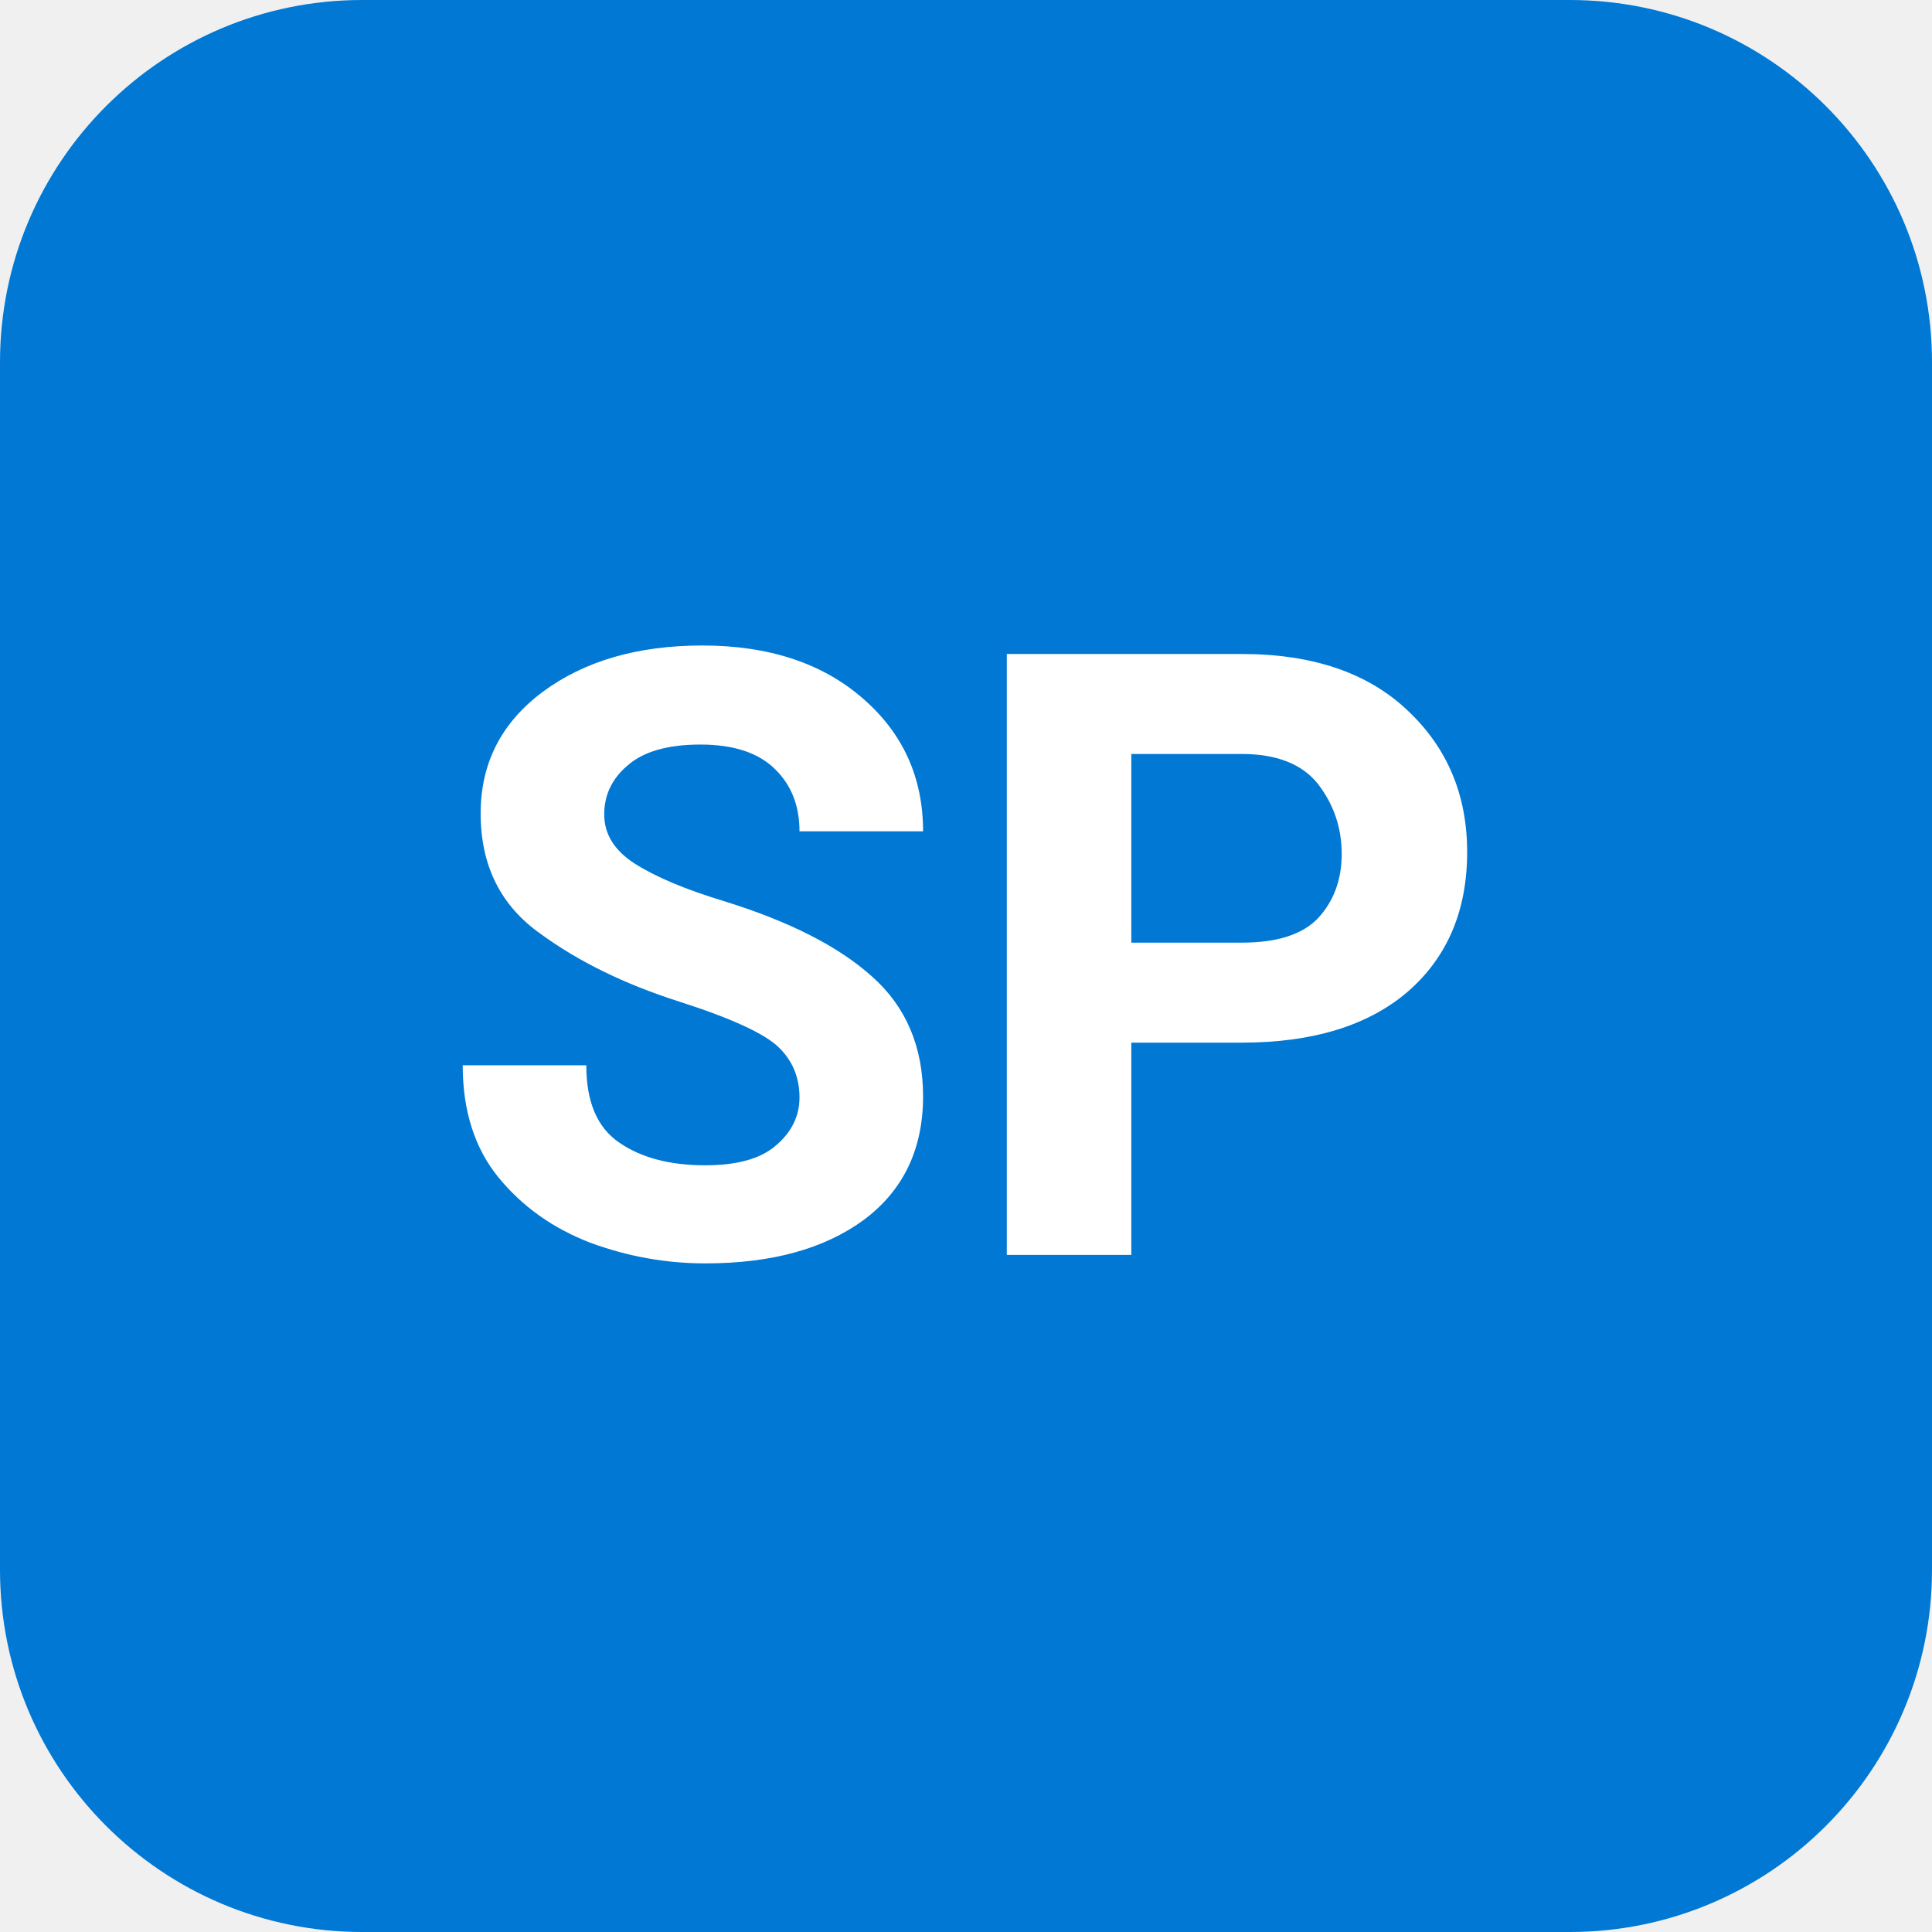
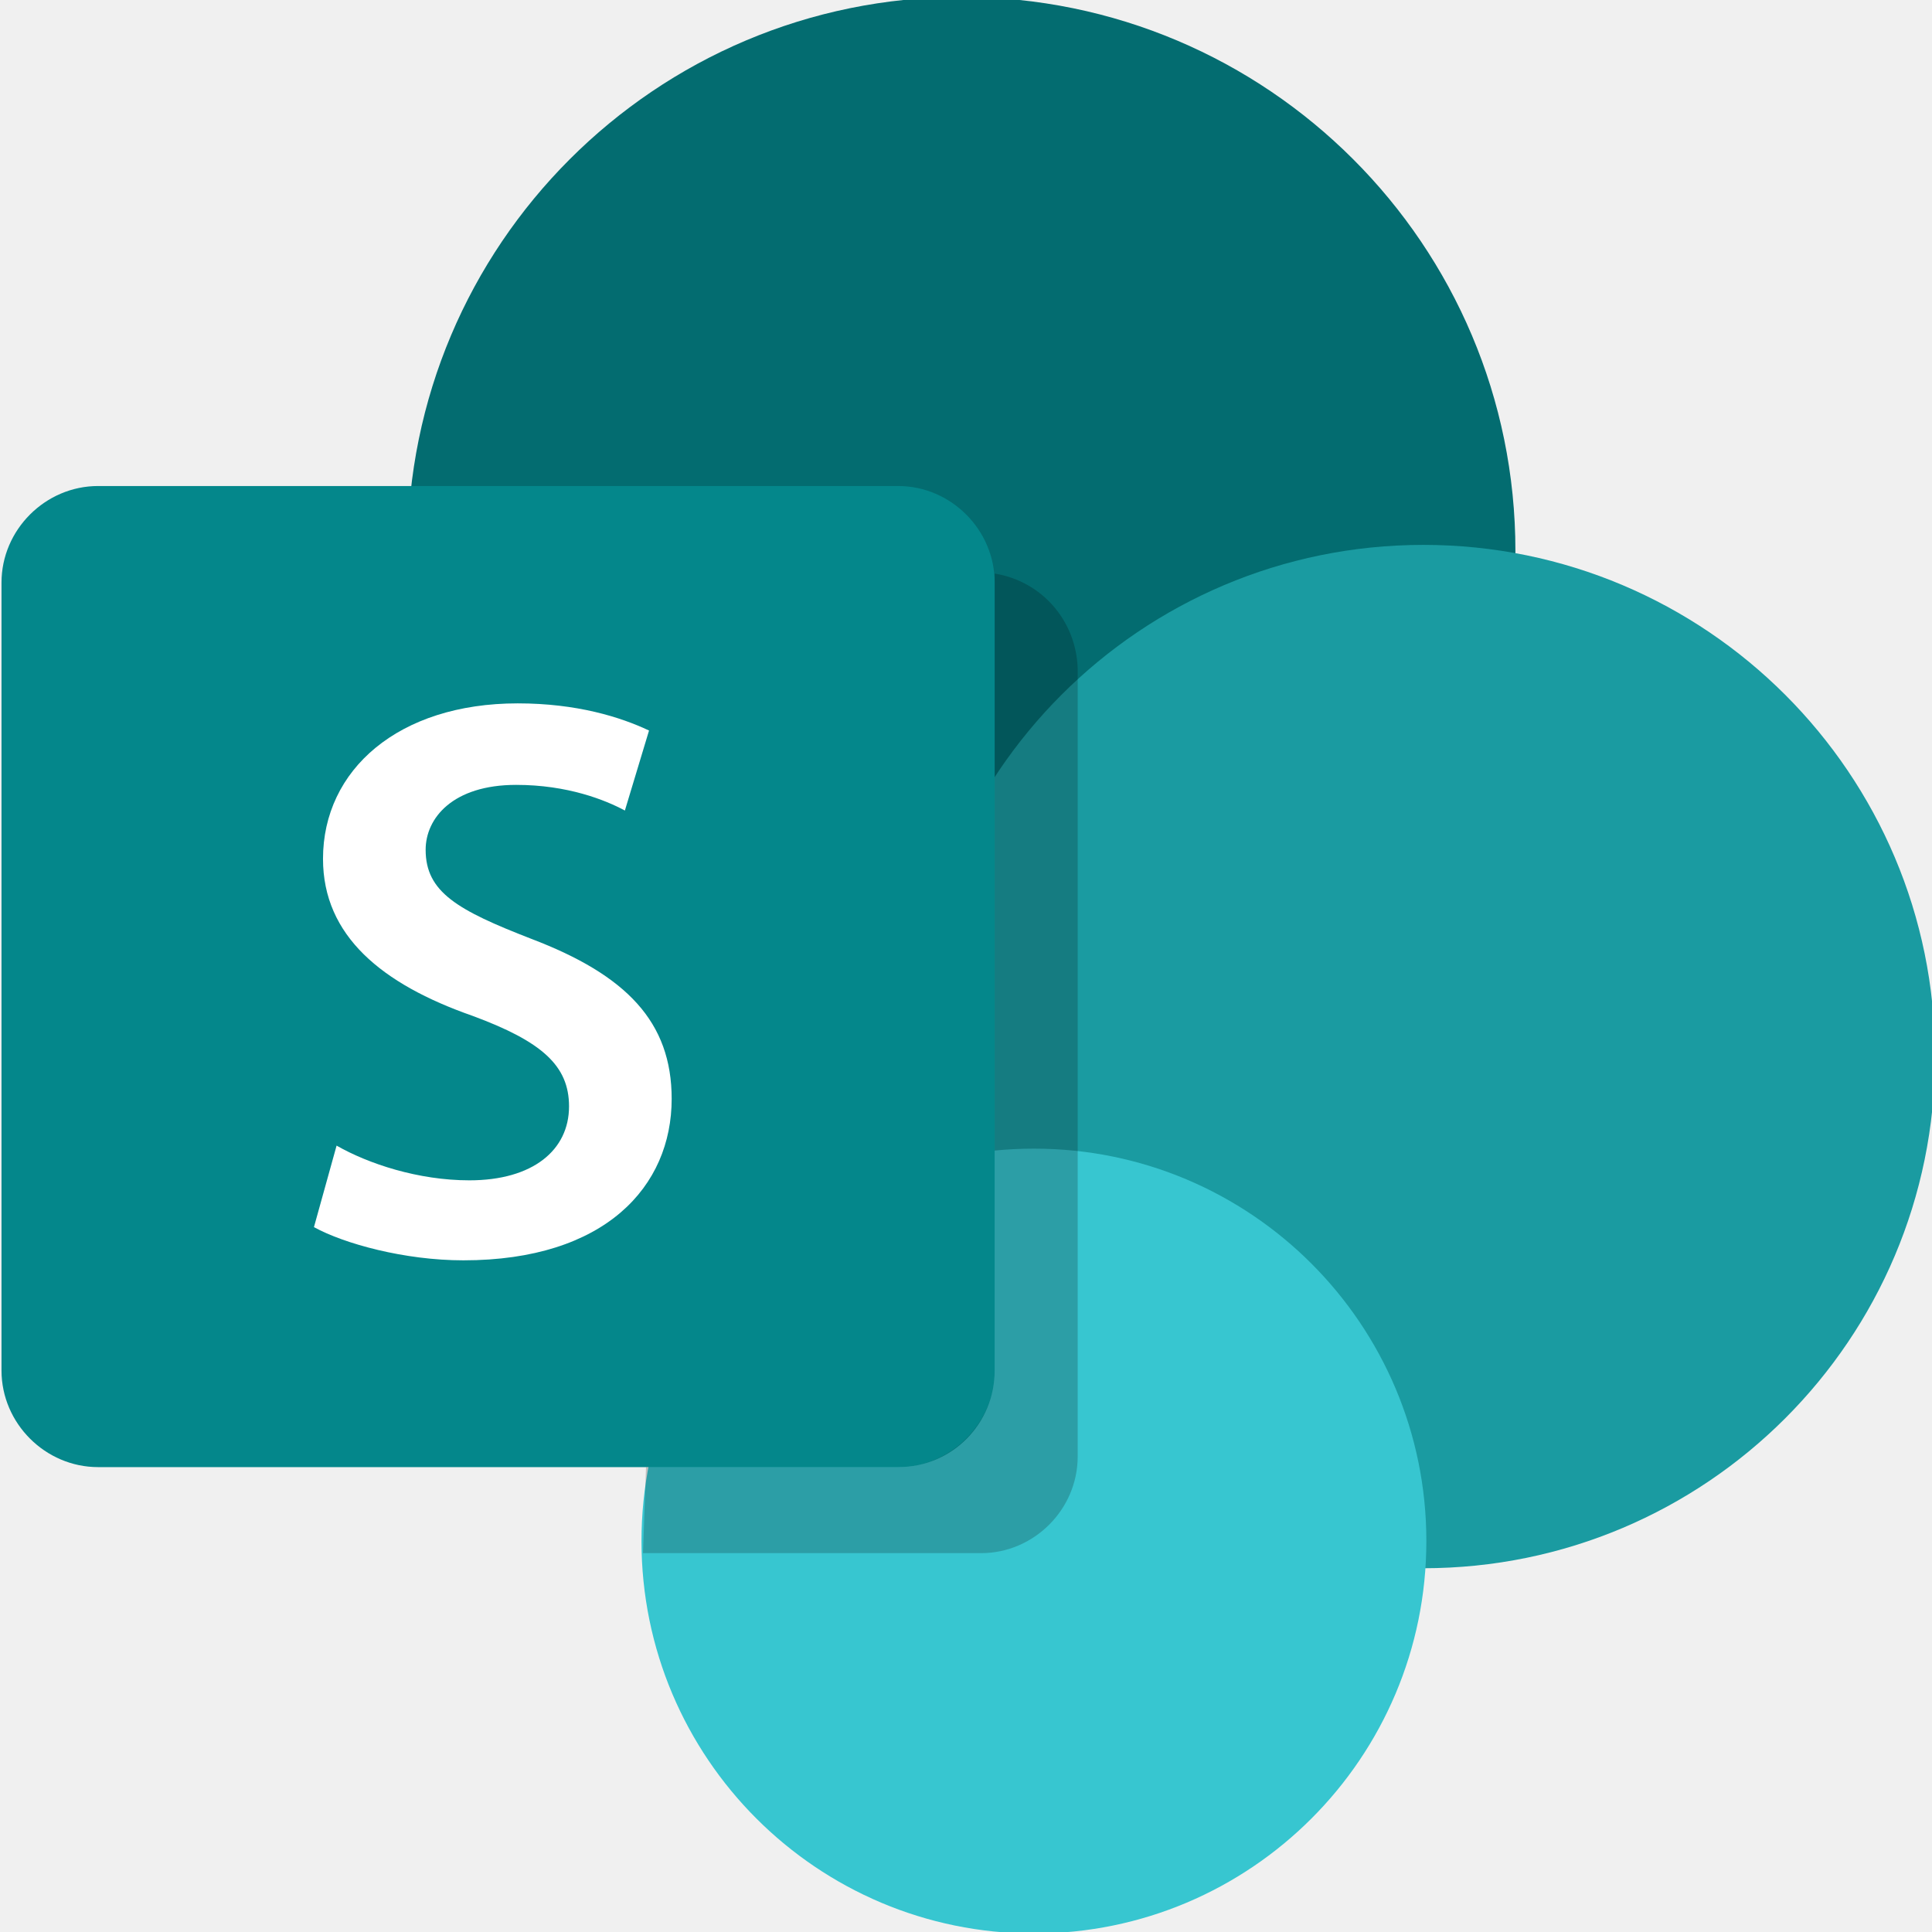
- <svg xmlns="http://www.w3.org/2000/svg" width="32" height="32" viewBox="0 0 32 32">
-   <rect width="32" height="32" rx="6" fill="#0078D4" />
-   <text x="16" y="16" dominant-baseline="central" text-anchor="middle" font-family="-apple-system,BlinkMacSystemFont,'Segoe UI',Roboto,sans-serif" font-size="14" font-weight="600" fill="#fff">SP</text>
+ <svg xmlns="http://www.w3.org/2000/svg" id="Capa_1" style="enable-background:new 0 0 128 128;" version="1.1" viewBox="0 0 128 128" xml:space="preserve">
+   <style type="text/css">
+ 	.st0{fill:#21A365;}
+ 	.st1{fill:#107C41;}
+ 	.st2{fill:#185B37;}
+ 	.st3{fill:#33C481;}
+ 	.st4{fill:#17864C;}
+ 	.st5{fill:#FFFFFF;}
+ 	.st6{fill:#036C70;}
+ 	.st7{fill:#1A9BA1;}
+ 	.st8{fill:#37C6D0;}
+ 	.st9{fill:#04878B;}
+ 	.st10{fill:#4F59CA;}
+ 	.st11{fill:#7B82EA;}
+ 	.st12{fill:#4C53BB;}
+ 	.st13{fill:#0F78D5;}
+ 	.st14{fill:#29A7EB;}
+ 	.st15{fill:#0358A8;}
+ 	.st16{fill:#0F79D6;}
+ 	.st17{fill:#038387;}
+ 	.st18{fill:#048A8E;}
+ 	.st19{fill:#C8421D;}
+ 	.st20{fill:#FF8F6A;}
+ 	.st21{fill:#ED6B47;}
+ 	.st22{fill:#891323;}
+ 	.st23{fill:#AF2131;}
+ 	.st24{fill:#C94E60;}
+ 	.st25{fill:#E08195;}
+ 	.st26{fill:#B42839;}
+ 	.st27{fill:#0464B8;}
+ 	.st28{fill:#0377D4;}
+ 	.st29{fill:#4FD8FF;}
+ 	.st30{fill:#1681D7;}
+ 	.st31{fill:#0178D4;}
+ 	.st32{fill:#042071;}
+ 	.st33{fill:#168FDE;}
+ 	.st34{fill:#CA64EA;}
+ 	.st35{fill:#7E1FAF;}
+ 	.st36{fill:#AE4BD5;}
+ 	.st37{fill:#9332BF;}
+ 	.st38{fill:#7719AA;}
+ 	.st39{fill:#0078D4;}
+ 	.st40{fill:#1490DF;}
+ 	.st41{fill:#0364B8;}
+ 	.st42{fill:#28A8EA;}
+ 	.st43{fill:#41A5ED;}
+ 	.st44{fill:#2C7BD5;}
+ 	.st45{fill:#195ABE;}
+ 	.st46{fill:#103E91;}
+ 	.st47{fill:#2166C3;}
+ 	.st48{opacity:0.2;}
+ </style>
+   <circle class="st6" cx="63.7" cy="36.5" r="36.7" />
+   <circle class="st7" cx="94.3" cy="70" r="33.9" />
+   <circle class="st8" cx="68.5" cy="102.1" r="26" />
+   <path class="st9" d="M59.5,97.2h-53c-3.5,0-6.4-2.9-6.4-6.4V38.6c0-3.5,2.9-6.4,6.4-6.4h53c3.5,0,6.4,2.9,6.4,6.4v52.2  C65.9,94.3,63.1,97.2,59.5,97.2z" />
+   <g>
+     <path class="st5" d="M22.3,75.9c2.1,1.2,5.4,2.3,8.8,2.3c4.2,0,6.6-2,6.6-4.9c0-2.7-1.8-4.3-6.4-6c-6-2.1-9.9-5.3-9.9-10.4   c0-5.9,5-10.3,12.9-10.3c3.9,0,6.8,0.9,8.7,1.8l-1.6,5.3C40.1,53,37.6,52,34.2,52c-4.2,0-6,2.2-6,4.3c0,2.8,2.1,4,7,5.9   c6.3,2.4,9.3,5.5,9.3,10.6c0,5.8-4.4,10.7-13.8,10.7c-3.9,0-7.9-1.1-9.9-2.2L22.3,75.9z" />
+   </g>
+   <path class="st48" d="M65.9,38c0,0.2,0,0.4,0,0.6v52.2c0,3.5-2.9,6.4-6.4,6.4H42.8l-0.2,5.7h22.4c3.5,0,6.4-2.9,6.4-6.4V44.3  C71.3,41.1,69,38.5,65.9,38z" />
</svg>
